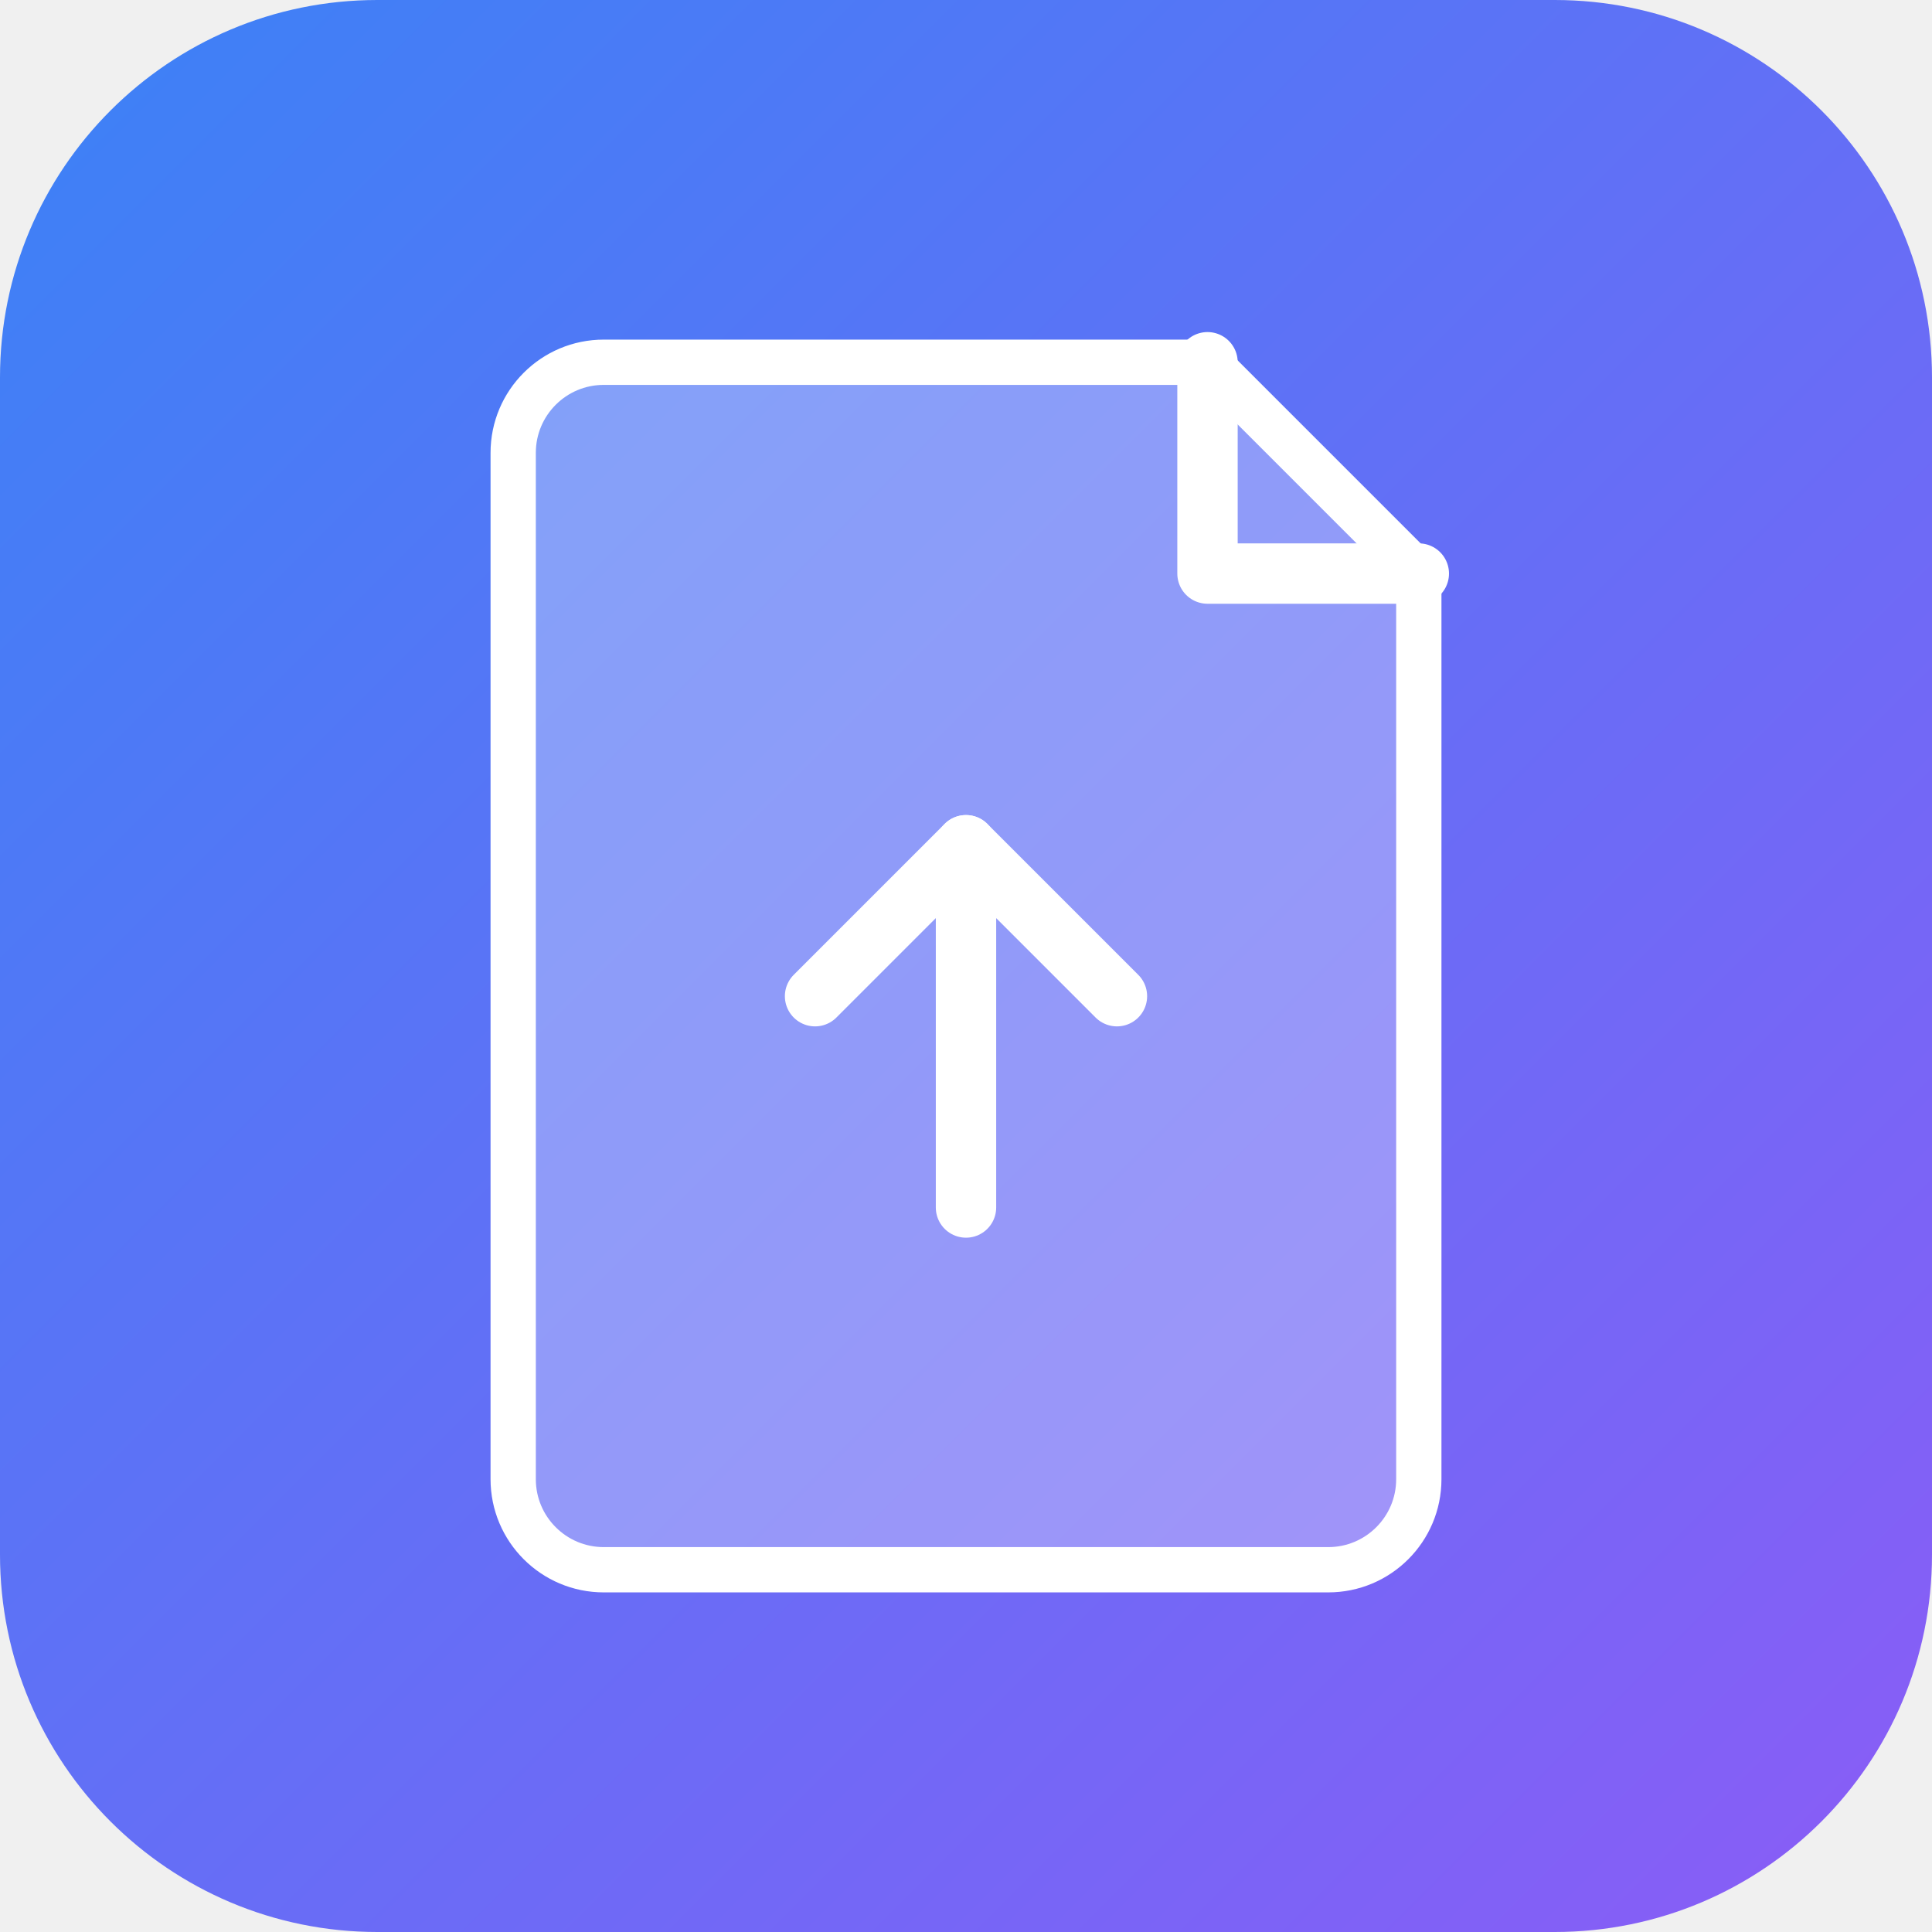
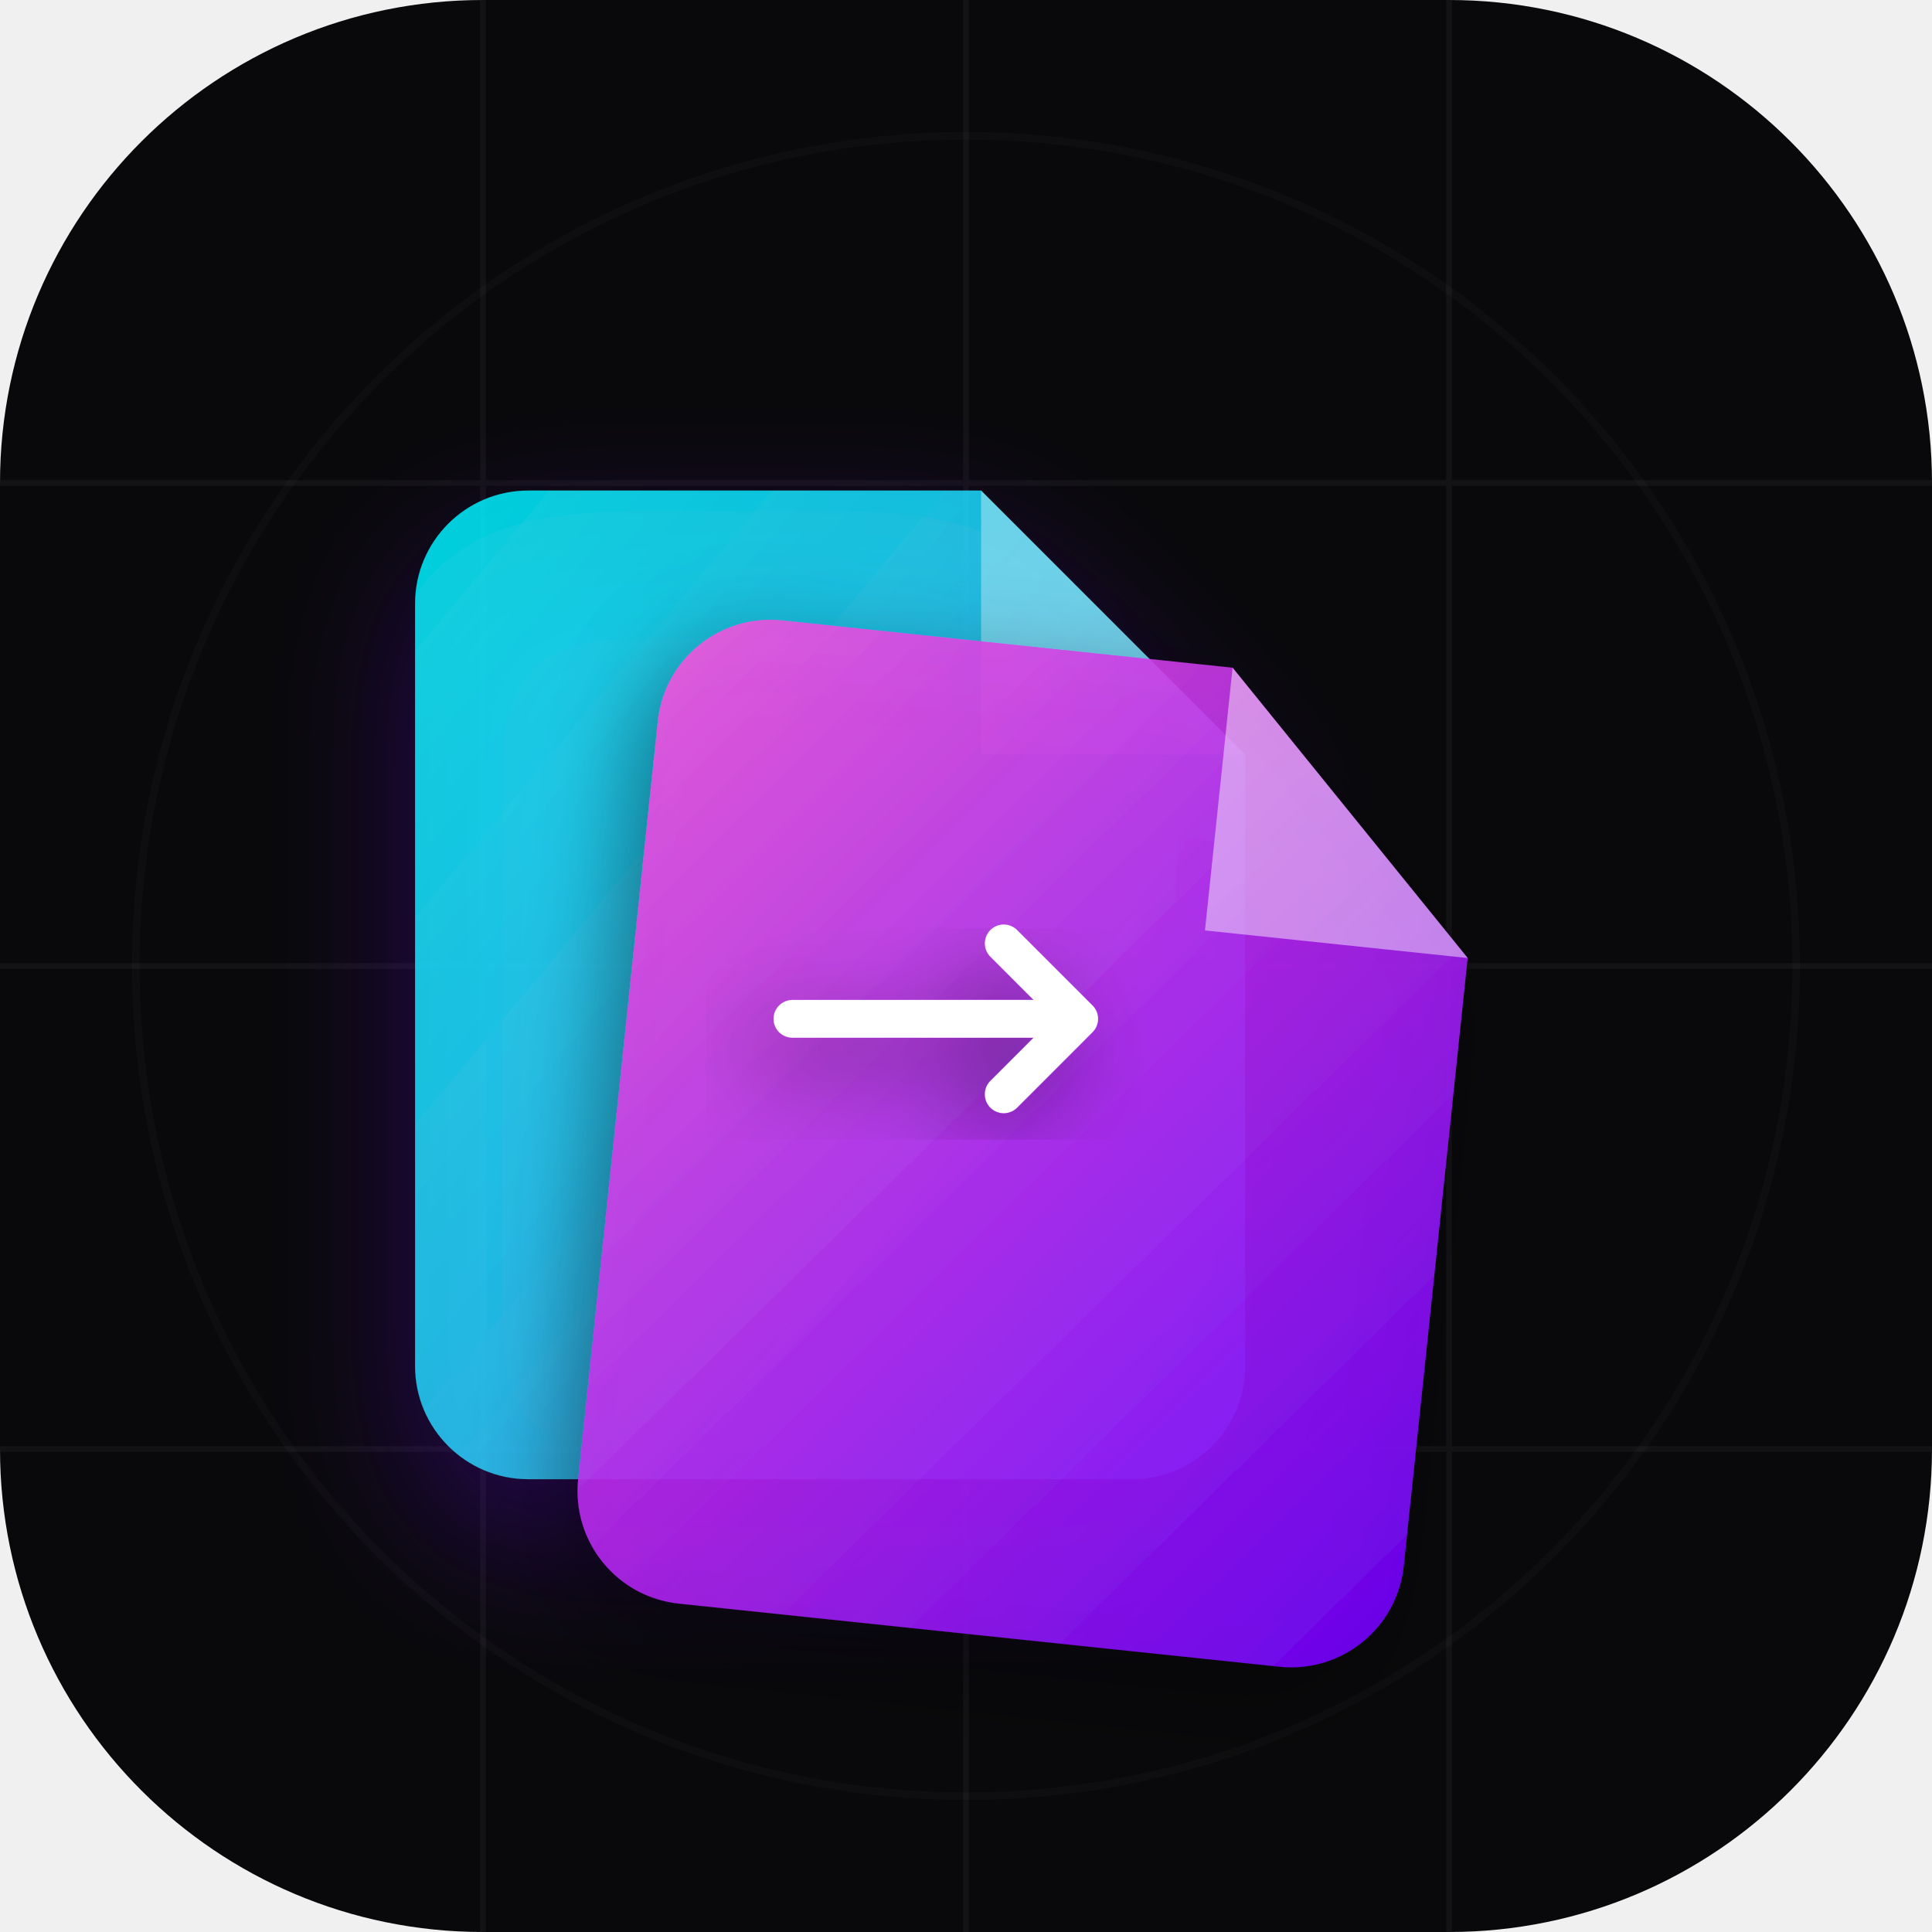
<svg xmlns="http://www.w3.org/2000/svg" width="512" height="512" viewBox="0 0 512 512" fill="none">
  <defs>
-     <linearGradient id="grad1" x1="0%" y1="0%" x2="100%" y2="100%">
-       <stop offset="0%" style="stop-color:#3B82F6;stop-opacity:1" />
-       <stop offset="100%" style="stop-color:#8B5CF6;stop-opacity:1" />
+     <linearGradient id="grad-cyan" x1="0%" y1="0%" x2="100%" y2="100%">
+       <stop offset="0%" stop-color="#00F2FE" />
+       <stop offset="100%" stop-color="#4FACFE" />
    </linearGradient>
+     <linearGradient id="grad-purple" x1="0%" y1="0%" x2="100%" y2="100%">
+       <stop offset="0%" stop-color="#F355DA" />
+       <stop offset="100%" stop-color="#7000FF" />
+     </linearGradient>
+     <linearGradient id="flow-arrow-grad" x1="0%" y1="0%" x2="100%" y2="0%">
+       <stop offset="0%" stop-color="#00F2FE" />
+       <stop offset="100%" stop-color="#F355DA" />
+     </linearGradient>
+     <filter id="glow-shadow" x="-20%" y="-20%" width="140%" height="140%" filterUnits="userSpaceOnUse">
+       <feDropShadow dx="0" dy="16" stdDeviation="20" flood-color="#7000FF" flood-opacity="0.35" />
+     </filter>
+     <filter id="overlay-shadow" x="-30%" y="-30%" width="160%" height="160%">
+       <feDropShadow dx="-6" dy="8" stdDeviation="12" flood-color="#000000" flood-opacity="0.4" />
+     </filter>
  </defs>
-   <rect width="512" height="512" rx="100" fill="url(#grad1)" />
-   <path d="M320 96H160C146.745 96 136 106.745 136 120V392C136 405.255 146.745 416 160 416H352C365.255 416 376 405.255 376 392V152L320 96Z" fill="white" fill-opacity="0.3" />
-   <path d="M320 96V152H376" stroke="white" stroke-width="16" stroke-linecap="round" stroke-linejoin="round" />
-   <path d="M256 320V224M256 224L216 264M256 224L296 264" stroke="white" stroke-width="16" stroke-linecap="round" stroke-linejoin="round" />
-   <circle cx="256" cy="224" r="8" fill="white">
-     <animate attributeName="opacity" values="1;0.3;1" dur="2s" repeatCount="indefinite" />
-   </circle>
-   <path d="M320 96H160C146.745 96 136 106.745 136 120V392C136 405.255 146.745 416 160 416H352C365.255 416 376 405.255 376 392V152L320 96Z" stroke="white" stroke-width="12" stroke-linecap="round" stroke-linejoin="round" />
+   <rect width="512" height="512" rx="128" fill="#09090b" />
+   <path d="M128 0v512M256 0v512M384 0v512M0 128h512M0 256h512M0 384h512" stroke="#ffffff" stroke-opacity="0.04" stroke-width="1.5" />
+   <circle cx="256" cy="256" r="220" stroke="#ffffff" stroke-opacity="0.02" stroke-width="2" />
+   <g filter="url(#glow-shadow)">
+     <path d="M140 130h120l70 70v162c0 16.569-13.431 30-30 30H140c-16.569 0-30-13.431-30-30V160c0-16.569 13.431-30 30-30Z" fill="url(#grad-cyan)" fill-opacity="0.85" />
+     <path d="M260 130v70h70L260 130Z" fill="#ffffff" fill-opacity="0.35" />
+   </g>
+   <g filter="url(#overlay-shadow)" transform="rotate(6 256 256) translate(28 20)">
+     <path d="M170 150h120l70 70v162c0 16.569-13.431 30-30 30H170c-16.569 0-30-13.431-30-30V180c0-16.569 13.431-30 30-30Z" fill="url(#grad-purple)" fill-opacity="0.9" />
+     <path d="M290 150v70h70L290 150Z" fill="#ffffff" fill-opacity="0.45" />
+   </g>
+   <g filter="url(#overlay-shadow)">
+     <path d="M210 270h76M286 270l-20-20M286 270l-20 20" stroke="#ffffff" stroke-width="10" stroke-linecap="round" stroke-linejoin="round" />
+   </g>
</svg>
